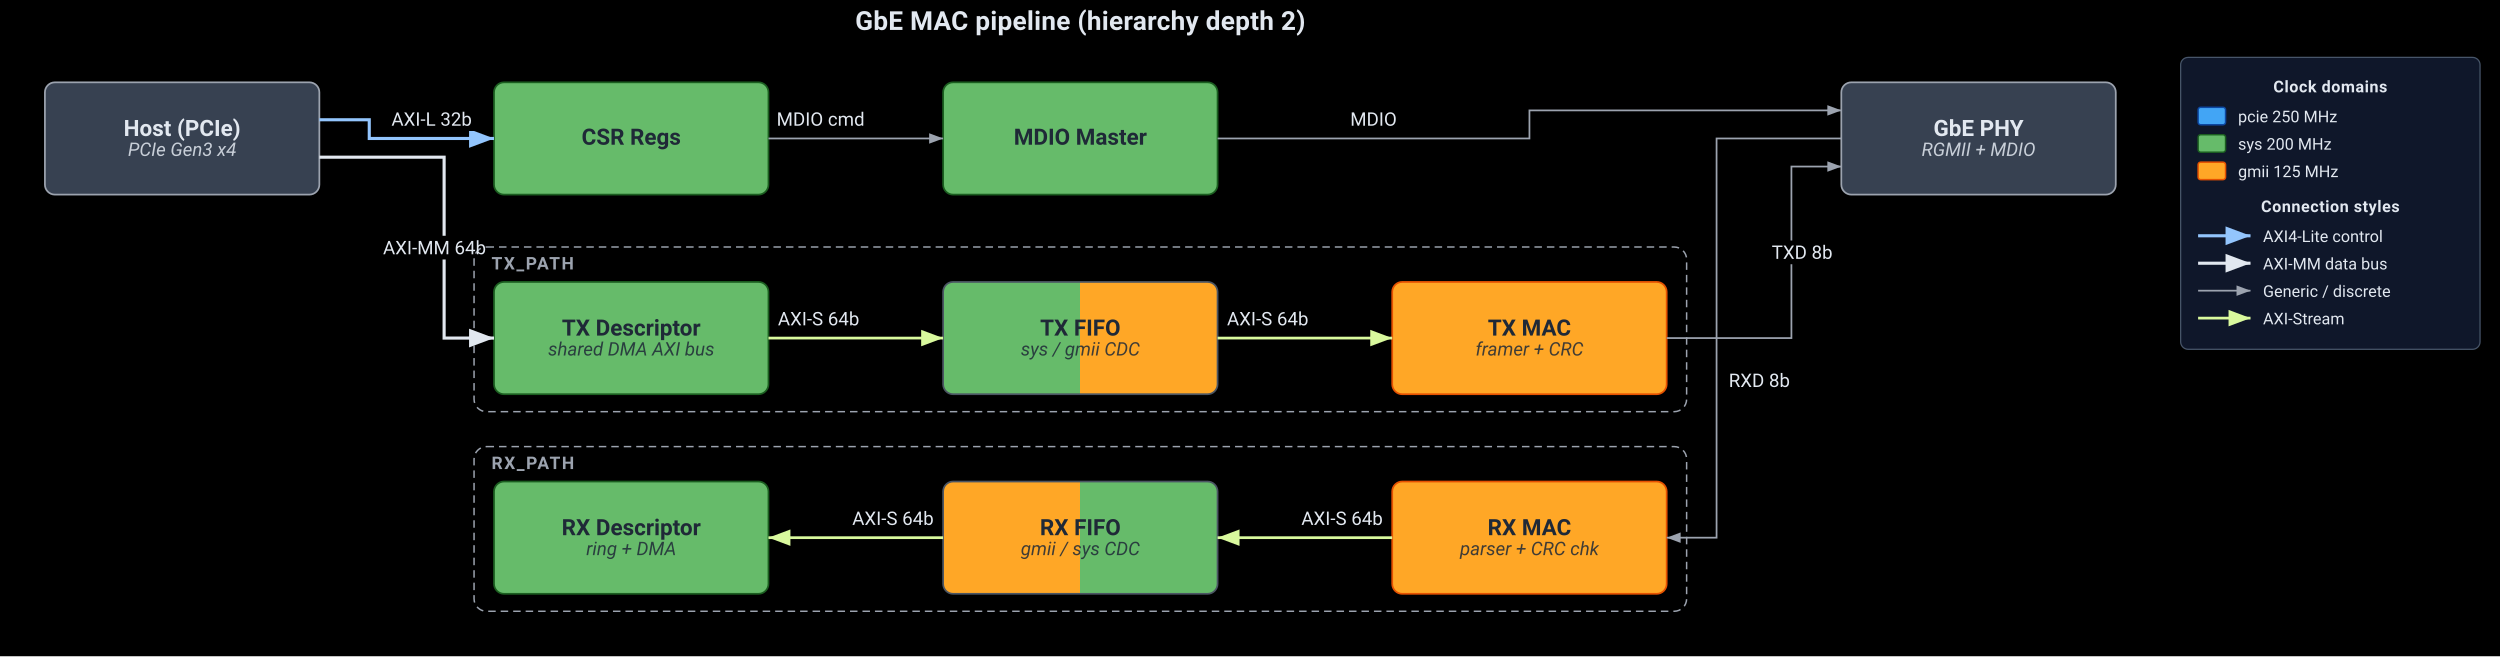
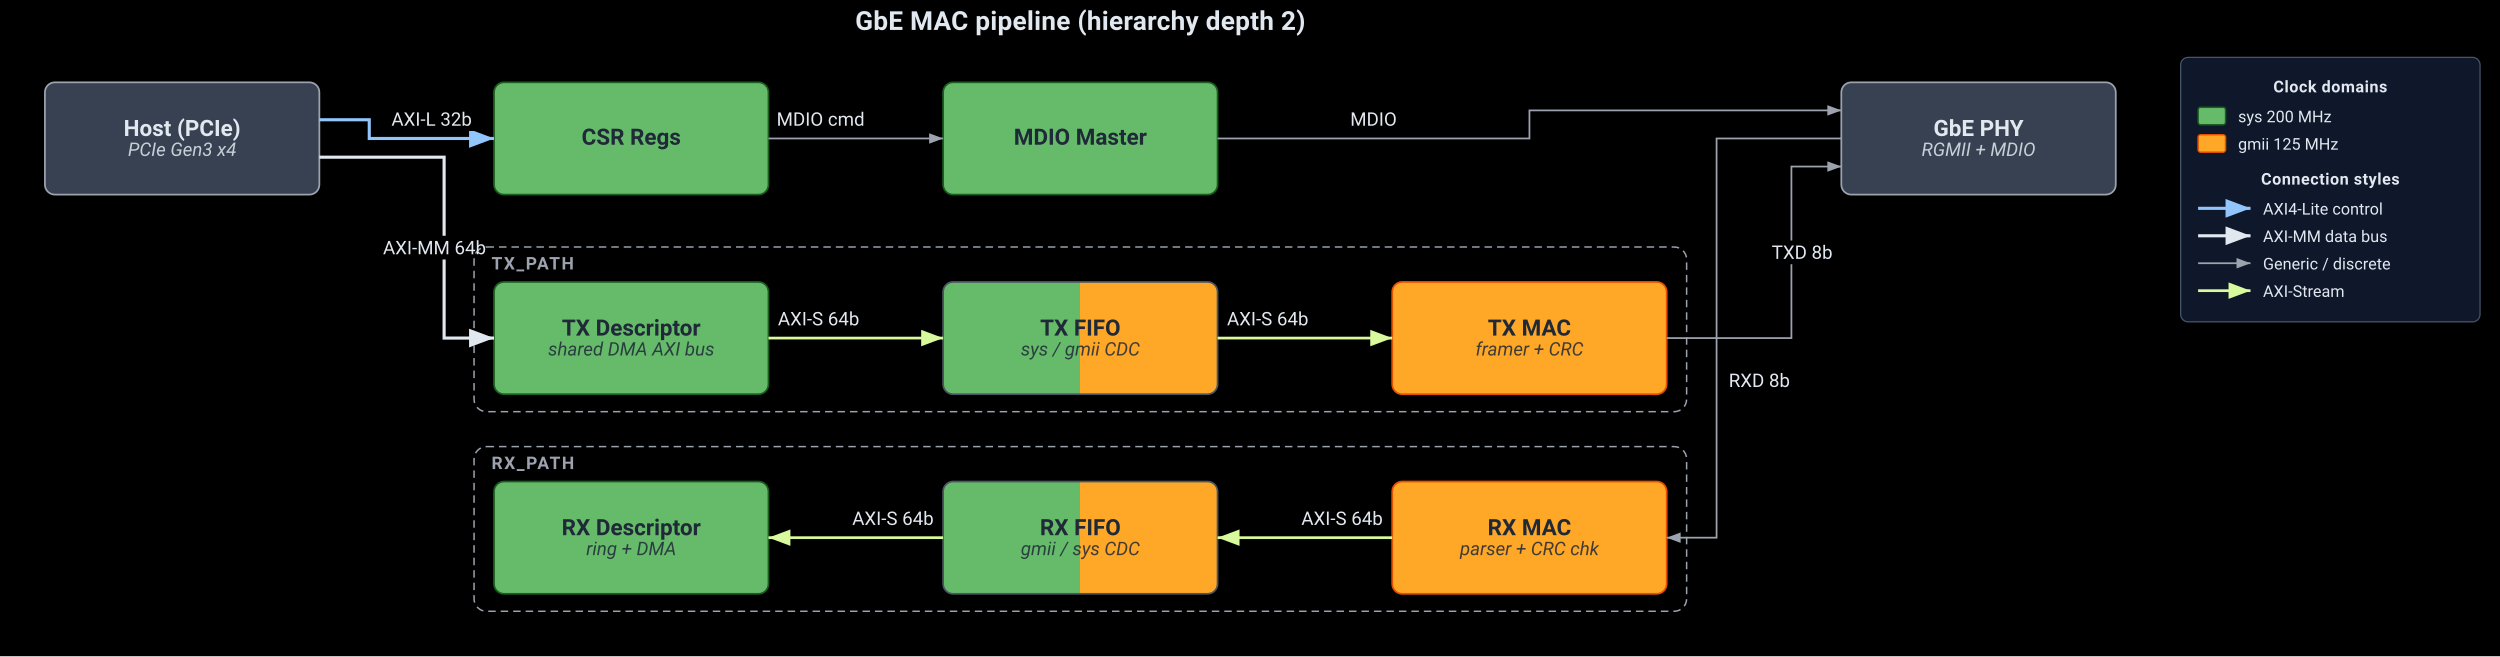
<svg xmlns="http://www.w3.org/2000/svg" width="2004" height="526" viewBox="0 0 2004 526" font-family="ui-sans-serif, system-ui, -apple-system, 'Segoe UI', Roboto, 'Helvetica Neue', Arial, sans-serif" style="background:#000000">
  <defs>
    <marker id="ah-solid" markerWidth="9" markerHeight="9" refX="8" refY="3" orient="auto">
      <path d="M0,0 L0,6 L8,3 z" fill="#e2e8f0" />
    </marker>
    <marker id="ah-thin" markerWidth="9" markerHeight="9" refX="8" refY="3" orient="auto">
      <path d="M0,0 L0,6 L8,3 z" fill="#9ca3af" />
    </marker>
    <marker id="ah-stream" markerWidth="9" markerHeight="9" refX="8" refY="3" orient="auto">
      <path d="M0,0 L0,6 L8,3 z" fill="#d9f99d" />
    </marker>
    <marker id="ah-axil" markerWidth="9" markerHeight="9" refX="8" refY="3" orient="auto">
      <path d="M0,0 L0,6 L8,3 z" fill="#93c5fd" />
    </marker>
    <marker id="ah-tilelink" markerWidth="9" markerHeight="9" refX="8" refY="3" orient="auto">
      <path d="M0,0 L0,6 L8,3 z" fill="#5eead4" />
    </marker>
    <marker id="ah-cdc" markerWidth="9" markerHeight="9" refX="8" refY="3" orient="auto">
      <path d="M0,0 L0,6 L8,3 z" fill="#d8b4fe" />
    </marker>
    <marker id="ah-open" markerWidth="9" markerHeight="9" refX="8" refY="3" orient="auto">
      <path d="M0.5,0.5 L0.5,5.5 L8,3 z" fill="#000000" stroke="#e2e8f0" stroke-width="1" />
    </marker>
    <linearGradient id="grad-tx_fifo" x1="0%" y1="0%" x2="100%" y2="0%">
      <stop offset="50%" stop-color="#66BB6A" />
      <stop offset="50%" stop-color="#FFA726" />
    </linearGradient>
    <linearGradient id="grad-rx_fifo" x1="0%" y1="0%" x2="100%" y2="0%">
+       <stop offset="50%" stop-color="#66BB6A" />
      <stop offset="50%" stop-color="#FFA726" />
-       <stop offset="50%" stop-color="#66BB6A" />
    </linearGradient>
  </defs>
  <rect width="2004" height="526" fill="#000000" id="_canvas_bg" />
  <text x="866.0" y="24" text-anchor="middle" font-size="21" font-weight="600" fill="#e2e8f0" letter-spacing="0.2">GbE MAC pipeline (hierarchy depth 2)</text>
  <rect id="group_tx_path" x="380" y="198" width="972" height="132" fill="none" stroke="#9ca3af" stroke-width="1.2" stroke-dasharray="6,4" rx="10" />
  <text x="394" y="216" font-size="14" font-weight="700" letter-spacing="1.2" fill="#9ca3af">TX_PATH</text>
  <rect id="group_rx_path" x="380" y="358" width="972" height="132" fill="none" stroke="#9ca3af" stroke-width="1.2" stroke-dasharray="6,4" rx="10" />
  <text x="394" y="376" font-size="14" font-weight="700" letter-spacing="1.2" fill="#9ca3af">RX_PATH</text>
  <rect id="host" x="36" y="66" width="220" height="90" fill="#374151" stroke="#9ca3af" stroke-width="1.4" rx="8" />
  <text x="146" y="109" text-anchor="middle" font-size="18" font-weight="600" fill="#e2e8f0">Host (PCIe)</text>
  <text x="146" y="125" text-anchor="middle" font-size="15" font-style="italic" fill="#e2e8f0" opacity="0.85">PCIe Gen3 x4</text>
  <rect id="csr_regs" x="396" y="66" width="220" height="90" fill="#66BB6A" stroke="#1B5E20" stroke-width="1.4" rx="8" />
  <text x="506" y="116" text-anchor="middle" font-size="18" font-weight="600" fill="#1f2937">CSR Regs</text>
  <rect id="mdio_master" x="756" y="66" width="220" height="90" fill="#66BB6A" stroke="#1B5E20" stroke-width="1.4" rx="8" />
  <text x="866" y="116" text-anchor="middle" font-size="18" font-weight="600" fill="#1f2937">MDIO Master</text>
  <rect id="gmii_phy" x="1476" y="66" width="220" height="90" fill="#374151" stroke="#9ca3af" stroke-width="1.4" rx="8" />
  <text x="1586" y="109" text-anchor="middle" font-size="18" font-weight="600" fill="#e2e8f0">GbE PHY</text>
  <text x="1586" y="125" text-anchor="middle" font-size="15" font-style="italic" fill="#e2e8f0" opacity="0.85">RGMII + MDIO</text>
  <rect id="tx_desc" x="396" y="226" width="220" height="90" fill="#66BB6A" stroke="#1B5E20" stroke-width="1.4" rx="8" />
  <text x="506" y="269" text-anchor="middle" font-size="18" font-weight="600" fill="#1f2937">TX Descriptor</text>
  <text x="506" y="285" text-anchor="middle" font-size="15" font-style="italic" fill="#1f2937" opacity="0.85">shared DMA AXI bus</text>
  <rect id="tx_fifo" x="756" y="226" width="220" height="90" fill="url(#grad-tx_fifo)" stroke="#4b5563" stroke-width="1.4" rx="8" />
  <text x="866" y="269" text-anchor="middle" font-size="18" font-weight="600" fill="#1f2937">TX FIFO</text>
  <text x="866" y="285" text-anchor="middle" font-size="15" font-style="italic" fill="#1f2937" opacity="0.85">sys / gmii CDC</text>
  <rect id="tx_mac" x="1116" y="226" width="220" height="90" fill="#FFA726" stroke="#E65100" stroke-width="1.4" rx="8" />
  <text x="1226" y="269" text-anchor="middle" font-size="18" font-weight="600" fill="#1f2937">TX MAC</text>
  <text x="1226" y="285" text-anchor="middle" font-size="15" font-style="italic" fill="#1f2937" opacity="0.85">framer + CRC</text>
  <rect id="rx_desc" x="396" y="386" width="220" height="90" fill="#66BB6A" stroke="#1B5E20" stroke-width="1.4" rx="8" />
  <text x="506" y="429" text-anchor="middle" font-size="18" font-weight="600" fill="#1f2937">RX Descriptor</text>
  <text x="506" y="445" text-anchor="middle" font-size="15" font-style="italic" fill="#1f2937" opacity="0.85">ring + DMA</text>
  <rect id="rx_fifo" x="756" y="386" width="220" height="90" fill="url(#grad-rx_fifo)" stroke="#4b5563" stroke-width="1.4" rx="8" />
  <text x="866" y="429" text-anchor="middle" font-size="18" font-weight="600" fill="#1f2937">RX FIFO</text>
  <text x="866" y="445" text-anchor="middle" font-size="15" font-style="italic" fill="#1f2937" opacity="0.85">gmii / sys CDC</text>
  <rect id="rx_mac" x="1116" y="386" width="220" height="90" fill="#FFA726" stroke="#E65100" stroke-width="1.4" rx="8" />
  <text x="1226" y="429" text-anchor="middle" font-size="18" font-weight="600" fill="#1f2937">RX MAC</text>
  <text x="1226" y="445" text-anchor="middle" font-size="15" font-style="italic" fill="#1f2937" opacity="0.85">parser + CRC chk</text>
  <mask id="edge-label-clearance" maskUnits="userSpaceOnUse">
    <rect width="2004" height="526" fill="#ffffff" />
    <rect x="310.6" y="86.0" width="70.7" height="19.0" fill="#000000" />
    <rect x="304.6" y="189.0" width="87.4" height="19.0" fill="#000000" />
    <rect x="620.0" y="86.0" width="75.7" height="19.0" fill="#000000" />
    <rect x="1079.4" y="86.0" width="43.2" height="19.0" fill="#000000" />
    <rect x="620.0" y="246.0" width="72.4" height="19.0" fill="#000000" />
    <rect x="980.0" y="246.0" width="72.4" height="19.0" fill="#000000" />
    <rect x="1417.2" y="192.8" width="54.8" height="19.0" fill="#000000" />
    <rect x="1382.0" y="295.5" width="56.5" height="19.0" fill="#000000" />
    <rect x="1039.6" y="406.0" width="72.4" height="19.0" fill="#000000" />
    <rect x="679.6" y="406.0" width="72.4" height="19.0" fill="#000000" />
  </mask>
  <path id="edge_host_to_csr_regs" d="M 256.0,96.0 L 296.0,96.0 L 296.0,111.0 L 396.0,111.0" stroke="#93c5fd" stroke-width="2.5" fill="none" marker-end="url(#ah-axil)" mask="url(#edge-label-clearance)" />
  <path id="edge_host_to_tx_desc" d="M 256.0,126.0 L 356.0,126.0 L 356.0,271.0 L 396.0,271.0" stroke="#e2e8f0" stroke-width="2.5" fill="none" marker-end="url(#ah-solid)" mask="url(#edge-label-clearance)" />
  <path id="edge_csr_regs_to_mdio_master" d="M 616.0,111.0 L 686.0,111.0 L 756.0,111.0" stroke="#9ca3af" stroke-width="1.4" fill="none" marker-end="url(#ah-thin)" mask="url(#edge-label-clearance)" />
  <path id="edge_mdio_master_to_gmii_phy" d="M 976.0,111.0 L 1226.0,111.0 L 1226.0,88.5 L 1476.0,88.5" stroke="#9ca3af" stroke-width="1.4" fill="none" marker-end="url(#ah-thin)" mask="url(#edge-label-clearance)" />
  <path id="edge_tx_desc_to_tx_fifo" d="M 616.0,271.0 L 686.0,271.0 L 756.0,271.0" stroke="#d9f99d" stroke-width="2.2" fill="none" marker-end="url(#ah-stream)" mask="url(#edge-label-clearance)" />
  <path id="edge_tx_fifo_to_tx_mac" d="M 976.0,271.0 L 1046.0,271.0 L 1116.0,271.0" stroke="#d9f99d" stroke-width="2.2" fill="none" marker-end="url(#ah-stream)" mask="url(#edge-label-clearance)" />
  <path id="edge_tx_mac_to_gmii_phy" d="M 1336.0,271.0 L 1436.0,271.0 L 1436.0,133.5 L 1476.0,133.5" stroke="#9ca3af" stroke-width="1.4" fill="none" marker-end="url(#ah-thin)" mask="url(#edge-label-clearance)" />
  <path id="edge_gmii_phy_to_rx_mac" d="M 1476.0,111.0 L 1376.0,111.0 L 1376.0,431.0 L 1336.0,431.0" stroke="#9ca3af" stroke-width="1.4" fill="none" marker-end="url(#ah-thin)" mask="url(#edge-label-clearance)" />
  <path id="edge_rx_mac_to_rx_fifo" d="M 1116.0,431.0 L 1046.0,431.0 L 976.0,431.0" stroke="#d9f99d" stroke-width="2.2" fill="none" marker-end="url(#ah-stream)" mask="url(#edge-label-clearance)" />
  <path id="edge_rx_fifo_to_rx_desc" d="M 756.0,431.0 L 686.0,431.0 L 616.0,431.0" stroke="#d9f99d" stroke-width="2.2" fill="none" marker-end="url(#ah-stream)" mask="url(#edge-label-clearance)" />
  <text x="346.0" y="100.8" text-anchor="middle" font-size="15" fill="#e2e8f0">AXI-L 32b</text>
  <text x="348.3" y="203.8" text-anchor="middle" font-size="15" fill="#e2e8f0">AXI-MM 64b</text>
  <text x="657.8" y="100.8" text-anchor="middle" font-size="15" fill="#e2e8f0">MDIO cmd</text>
  <text x="1101.0" y="100.8" text-anchor="middle" font-size="15" fill="#e2e8f0">MDIO</text>
  <text x="656.2" y="260.8" text-anchor="middle" font-size="15" fill="#e2e8f0">AXI-S 64b</text>
  <text x="1016.2" y="260.8" text-anchor="middle" font-size="15" fill="#e2e8f0">AXI-S 64b</text>
  <text x="1444.6" y="207.5" text-anchor="middle" font-size="15" fill="#e2e8f0">TXD 8b</text>
  <text x="1410.3" y="310.2" text-anchor="middle" font-size="15" fill="#e2e8f0">RXD 8b</text>
  <text x="1075.8" y="420.8" text-anchor="middle" font-size="15" fill="#e2e8f0">AXI-S 64b</text>
  <text x="715.8" y="420.8" text-anchor="middle" font-size="15" fill="#e2e8f0">AXI-S 64b</text>
-   <rect id="legend_card" x="1748" y="46" width="240" height="234" fill="#0f172a" stroke="#475569" stroke-width="1" rx="6" />
+   <rect id="legend_card" x="1748" y="46" width="240" height="212" fill="#0f172a" stroke="#475569" stroke-width="1" rx="6" />
  <text x="1868" y="74" text-anchor="middle" font-size="13" font-weight="700" fill="#e2e8f0" letter-spacing="0.4">Clock domains</text>
-   <rect x="1762" y="86" width="22" height="14" fill="#42A5F5" stroke="#0D47A1" stroke-width="1.2" rx="2" />
-   <text x="1794" y="98" font-size="13" fill="#e2e8f0">pcie  250 MHz</text>
-   <rect x="1762" y="108" width="22" height="14" fill="#66BB6A" stroke="#1B5E20" stroke-width="1.2" rx="2" />
-   <text x="1794" y="120" font-size="13" fill="#e2e8f0">sys  200 MHz</text>
-   <rect x="1762" y="130" width="22" height="14" fill="#FFA726" stroke="#E65100" stroke-width="1.2" rx="2" />
-   <text x="1794" y="142" font-size="13" fill="#e2e8f0">gmii  125 MHz</text>
-   <text x="1868" y="170" text-anchor="middle" font-size="13" font-weight="700" fill="#e2e8f0" letter-spacing="0.4">Connection styles</text>
-   <path id="legend-arrow-axi-lite" d="M 1762,189.0 L 1804,189.0" stroke="#93c5fd" stroke-width="2.5" fill="none" marker-end="url(#ah-axil)" />
-   <text x="1814" y="194" font-size="13" fill="#e2e8f0">AXI4-Lite control</text>
-   <path id="legend-arrow-axi-mm" d="M 1762,211.0 L 1804,211.0" stroke="#e2e8f0" stroke-width="2.5" fill="none" marker-end="url(#ah-solid)" />
-   <text x="1814" y="216" font-size="13" fill="#e2e8f0">AXI-MM data bus</text>
-   <path id="legend-arrow-generic" d="M 1762,233.0 L 1804,233.0" stroke="#9ca3af" stroke-width="1.4" fill="none" marker-end="url(#ah-thin)" />
-   <text x="1814" y="238" font-size="13" fill="#e2e8f0">Generic / discrete</text>
-   <path id="legend-arrow-axi-stream" d="M 1762,255.0 L 1804,255.0" stroke="#d9f99d" stroke-width="2.2" fill="none" marker-end="url(#ah-stream)" />
-   <text x="1814" y="260" font-size="13" fill="#e2e8f0">AXI-Stream</text>
+   <rect x="1762" y="86" width="22" height="14" fill="#66BB6A" stroke="#1B5E20" stroke-width="1.2" rx="2" />
+   <text x="1794" y="98" font-size="13" fill="#e2e8f0">sys  200 MHz</text>
+   <rect x="1762" y="108" width="22" height="14" fill="#FFA726" stroke="#E65100" stroke-width="1.2" rx="2" />
+   <text x="1794" y="120" font-size="13" fill="#e2e8f0">gmii  125 MHz</text>
+   <text x="1868" y="148" text-anchor="middle" font-size="13" font-weight="700" fill="#e2e8f0" letter-spacing="0.4">Connection styles</text>
+   <path id="legend-arrow-axi-lite" d="M 1762,167.0 L 1804,167.0" stroke="#93c5fd" stroke-width="2.5" fill="none" marker-end="url(#ah-axil)" />
+   <text x="1814" y="172" font-size="13" fill="#e2e8f0">AXI4-Lite control</text>
+   <path id="legend-arrow-axi-mm" d="M 1762,189.0 L 1804,189.0" stroke="#e2e8f0" stroke-width="2.5" fill="none" marker-end="url(#ah-solid)" />
+   <text x="1814" y="194" font-size="13" fill="#e2e8f0">AXI-MM data bus</text>
+   <path id="legend-arrow-generic" d="M 1762,211.0 L 1804,211.0" stroke="#9ca3af" stroke-width="1.4" fill="none" marker-end="url(#ah-thin)" />
+   <text x="1814" y="216" font-size="13" fill="#e2e8f0">Generic / discrete</text>
+   <path id="legend-arrow-axi-stream" d="M 1762,233.0 L 1804,233.0" stroke="#d9f99d" stroke-width="2.2" fill="none" marker-end="url(#ah-stream)" />
+   <text x="1814" y="238" font-size="13" fill="#e2e8f0">AXI-Stream</text>
</svg>
